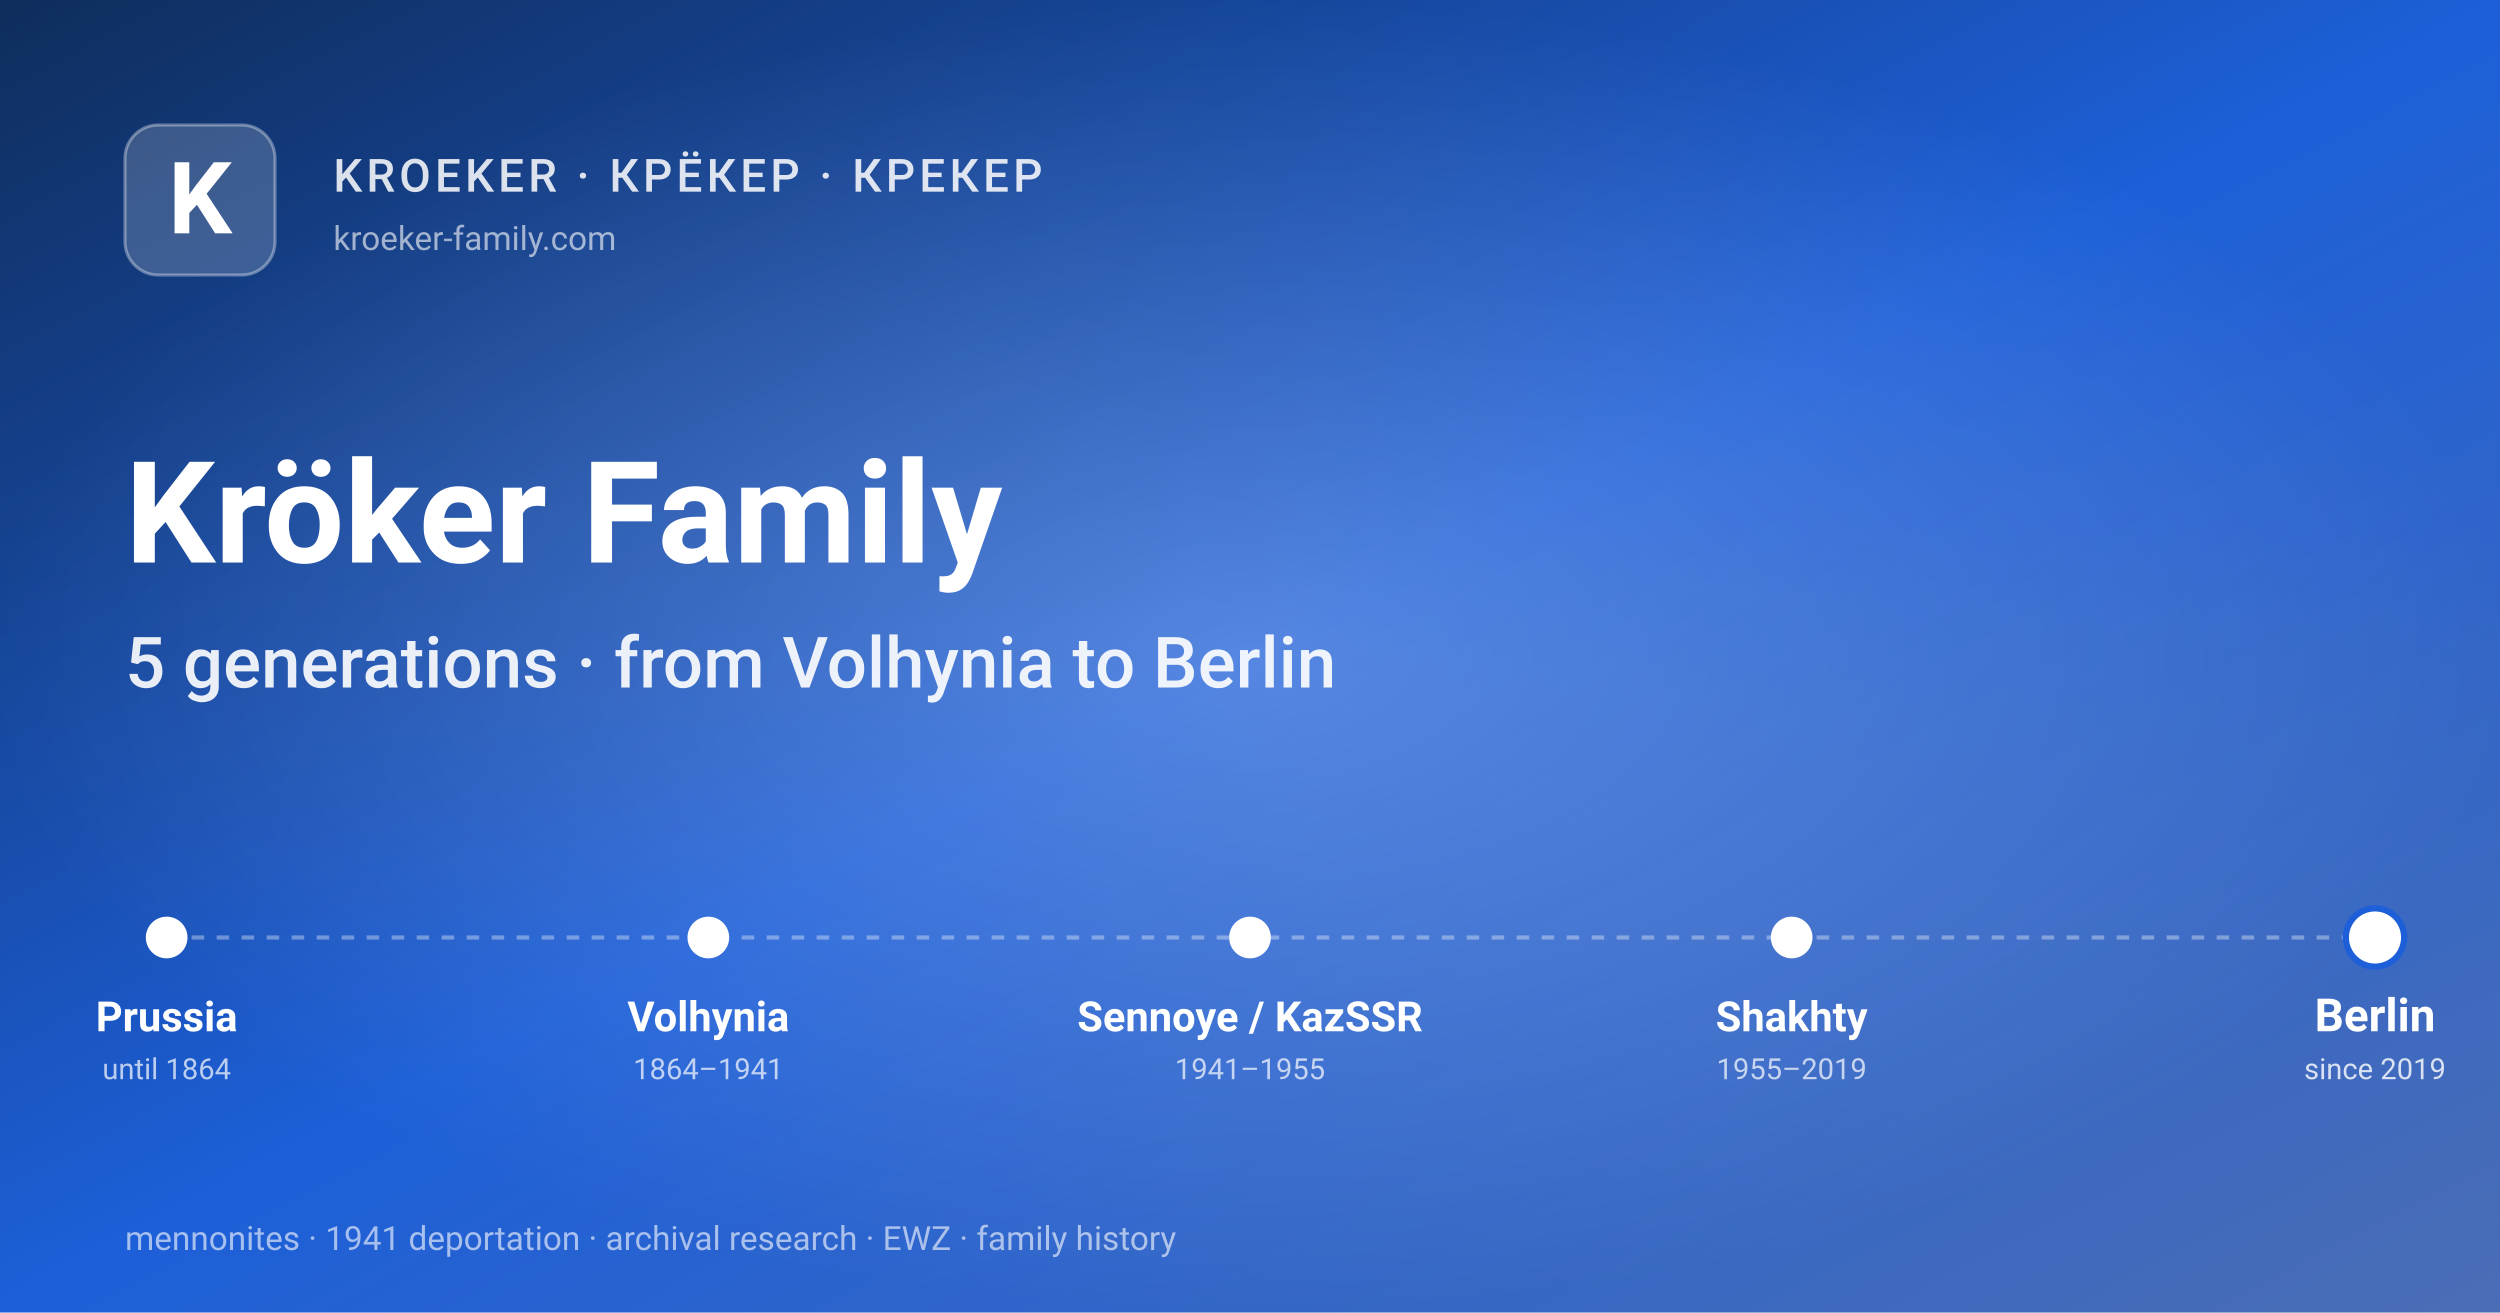
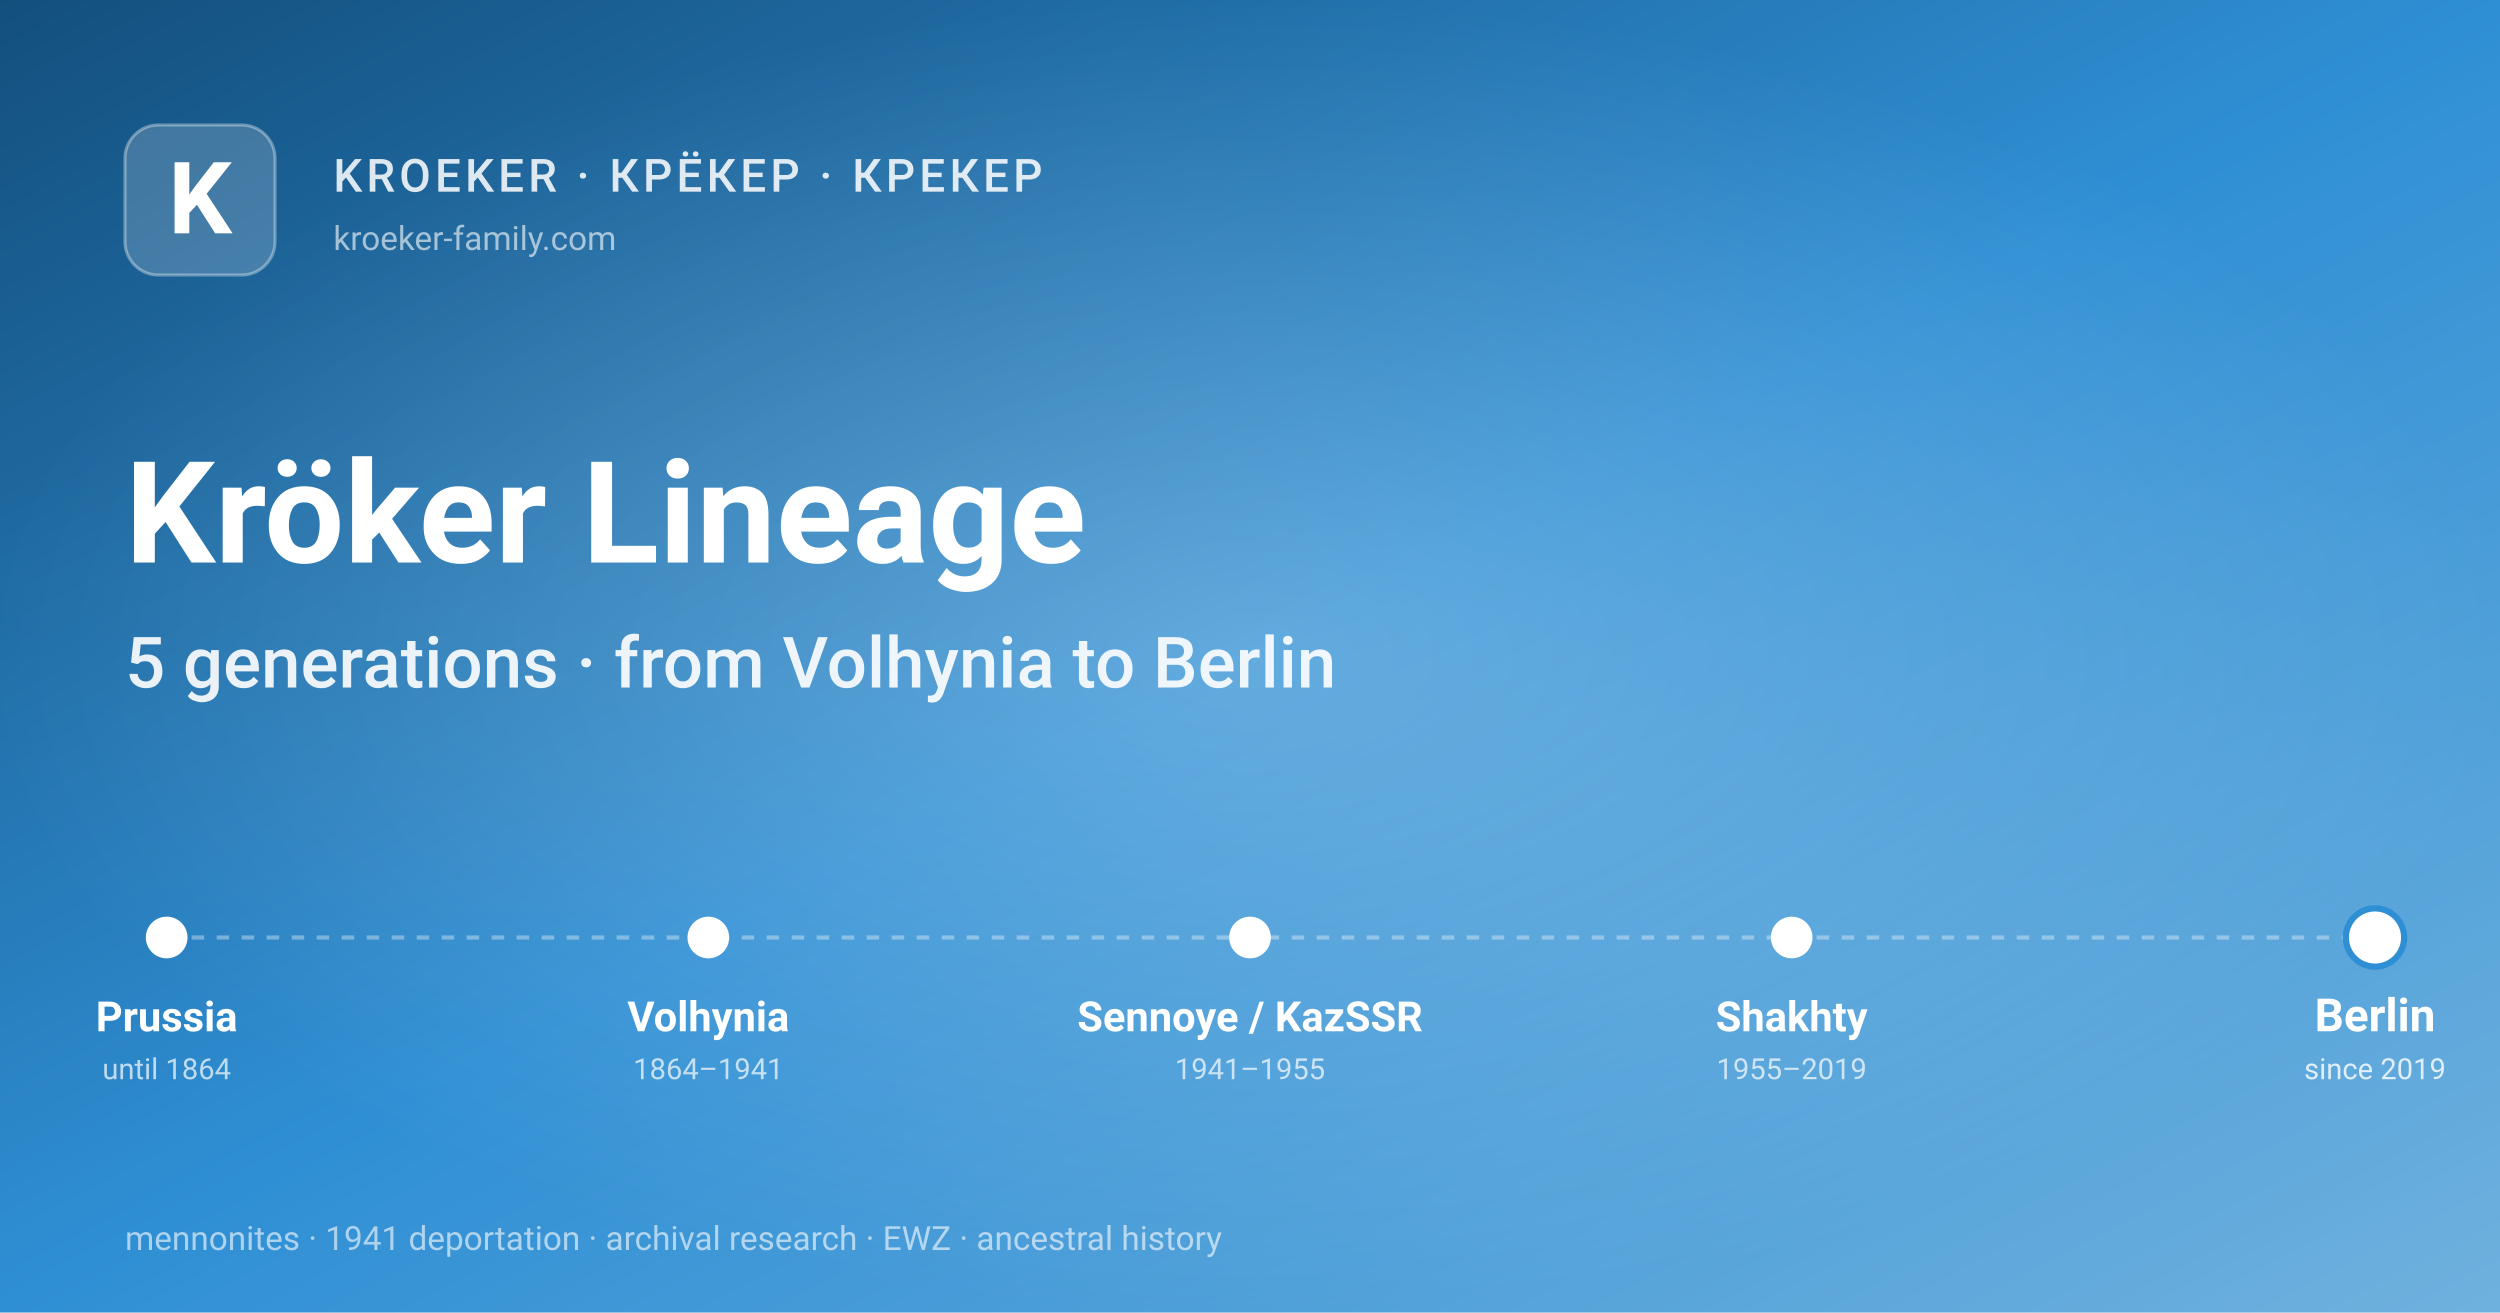
<svg xmlns="http://www.w3.org/2000/svg" viewBox="0 0 1200 630" font-family="-apple-system, BlinkMacSystemFont, 'Segoe UI', Roboto, sans-serif">
  <defs>
    <linearGradient id="bg" x1="0" y1="0" x2="1" y2="1">
-       <stop offset="0%" stop-color="#0f2d5c" />
-       <stop offset="50%" stop-color="#1d5fd8" />
-       <stop offset="100%" stop-color="#4a6db5" />
+       <stop offset="0%" stop-color="#134f7d" />
+       <stop offset="50%" stop-color="#2f8fd4" />
+       <stop offset="100%" stop-color="#6fb1de" />
    </linearGradient>
    <linearGradient id="cardBg" x1="0" y1="0" x2="0" y2="1">
      <stop offset="0%" stop-color="#ffffff" />
      <stop offset="100%" stop-color="#eef5ff" />
    </linearGradient>
    <radialGradient id="glow" cx="50%" cy="50%" r="50%">
      <stop offset="0%" stop-color="rgba(255,255,255,0.25)" />
      <stop offset="100%" stop-color="rgba(255,255,255,0)" />
    </radialGradient>
  </defs>
  <rect width="1200" height="630" fill="url(#bg)" />
  <ellipse cx="600" cy="315" rx="600" ry="315" fill="url(#glow)" />
  <g transform="translate(60, 60)">
    <rect width="72" height="72" rx="16" fill="rgba(255,255,255,0.18)" stroke="rgba(255,255,255,0.35)" stroke-width="1.5" />
    <text x="36" y="52" text-anchor="middle" font-weight="700" font-size="48" fill="#fff">K</text>
  </g>
  <text x="160" y="92" font-size="22" font-weight="500" fill="rgba(255,255,255,0.85)" letter-spacing="2">KROEKER · КРЁКЕР · КРЕКЕР</text>
  <text x="160" y="120" font-size="16" fill="rgba(255,255,255,0.6)">kroeker-family.com</text>
-   <text x="60" y="270" font-size="68" font-weight="700" fill="#fff">Kröker Family</text>
+   <text x="60" y="270" font-size="68" font-weight="700" fill="#fff">Kröker Lineage</text>
  <text x="60" y="330" font-size="34" font-weight="500" fill="rgba(255,255,255,0.9)">5 generations · from Volhynia to Berlin</text>
  <g transform="translate(60, 410)">
    <line x1="20" y1="40" x2="1080" y2="40" stroke="rgba(255,255,255,0.35)" stroke-width="2" stroke-dasharray="6 6" />
    <g>
      <circle cx="20" cy="40" r="10" fill="#fff" />
      <text x="20" y="85" text-anchor="middle" font-size="20" font-weight="600" fill="#fff">Prussia</text>
      <text x="20" y="108" text-anchor="middle" font-size="14" fill="rgba(255,255,255,0.7)">until 1864</text>
    </g>
    <g>
      <circle cx="280" cy="40" r="10" fill="#fff" />
      <text x="280" y="85" text-anchor="middle" font-size="20" font-weight="600" fill="#fff">Volhynia</text>
      <text x="280" y="108" text-anchor="middle" font-size="14" fill="rgba(255,255,255,0.7)">1864–1941</text>
    </g>
    <g>
      <circle cx="540" cy="40" r="10" fill="#fff" />
      <text x="540" y="85" text-anchor="middle" font-size="20" font-weight="600" fill="#fff">Sennoye / KazSSR</text>
      <text x="540" y="108" text-anchor="middle" font-size="14" fill="rgba(255,255,255,0.7)">1941–1955</text>
    </g>
    <g>
      <circle cx="800" cy="40" r="10" fill="#fff" />
      <text x="800" y="85" text-anchor="middle" font-size="20" font-weight="600" fill="#fff">Shakhty</text>
      <text x="800" y="108" text-anchor="middle" font-size="14" fill="rgba(255,255,255,0.7)">1955–2019</text>
    </g>
    <g>
-       <circle cx="1080" cy="40" r="14" fill="#fff" stroke="#1d5fd8" stroke-width="3" />
+       <circle cx="1080" cy="40" r="14" fill="#fff" stroke="#2f8fd4" stroke-width="3" />
      <text x="1080" y="85" text-anchor="middle" font-size="22" font-weight="700" fill="#fff">Berlin</text>
      <text x="1080" y="108" text-anchor="middle" font-size="14" fill="rgba(255,255,255,0.8)">since 2019</text>
    </g>
  </g>
-   <text x="60" y="600" font-size="16" fill="rgba(255,255,255,0.6)">mennonites · 1941 deportation · archival research · EWZ · family history</text>
+   <text x="60" y="600" font-size="16" fill="rgba(255,255,255,0.6)">mennonites · 1941 deportation · archival research · EWZ · ancestral history</text>
</svg>
